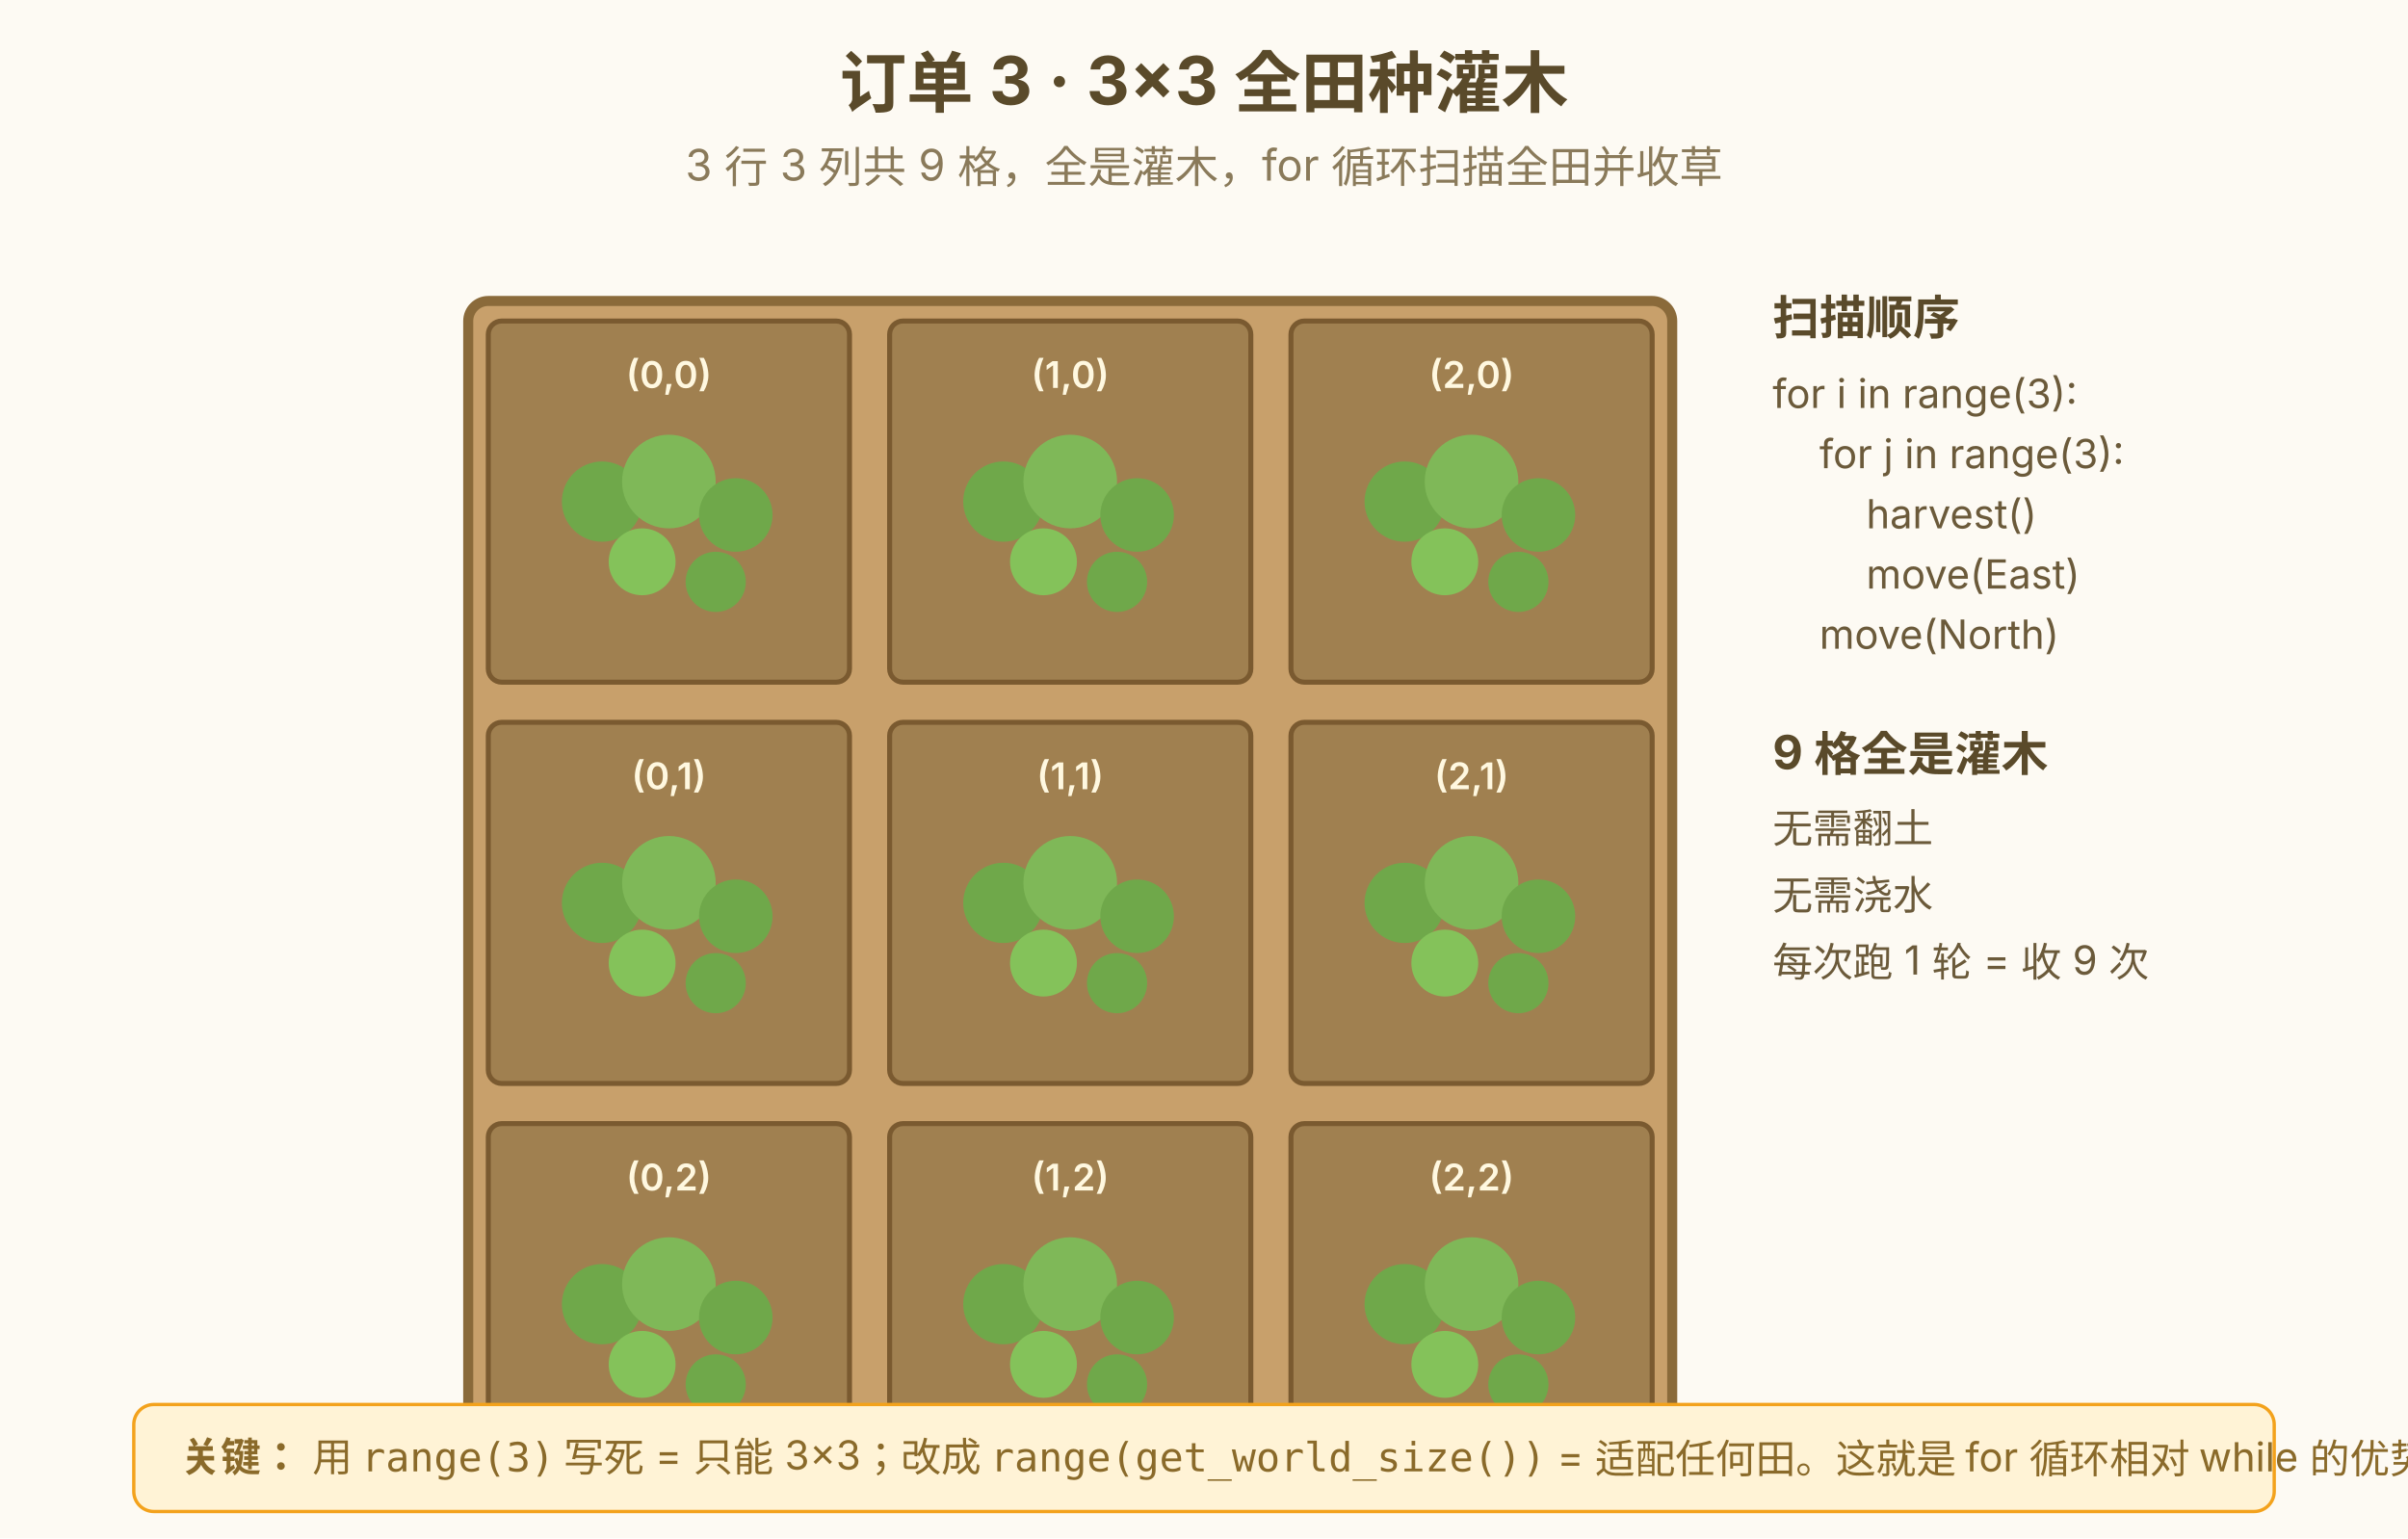
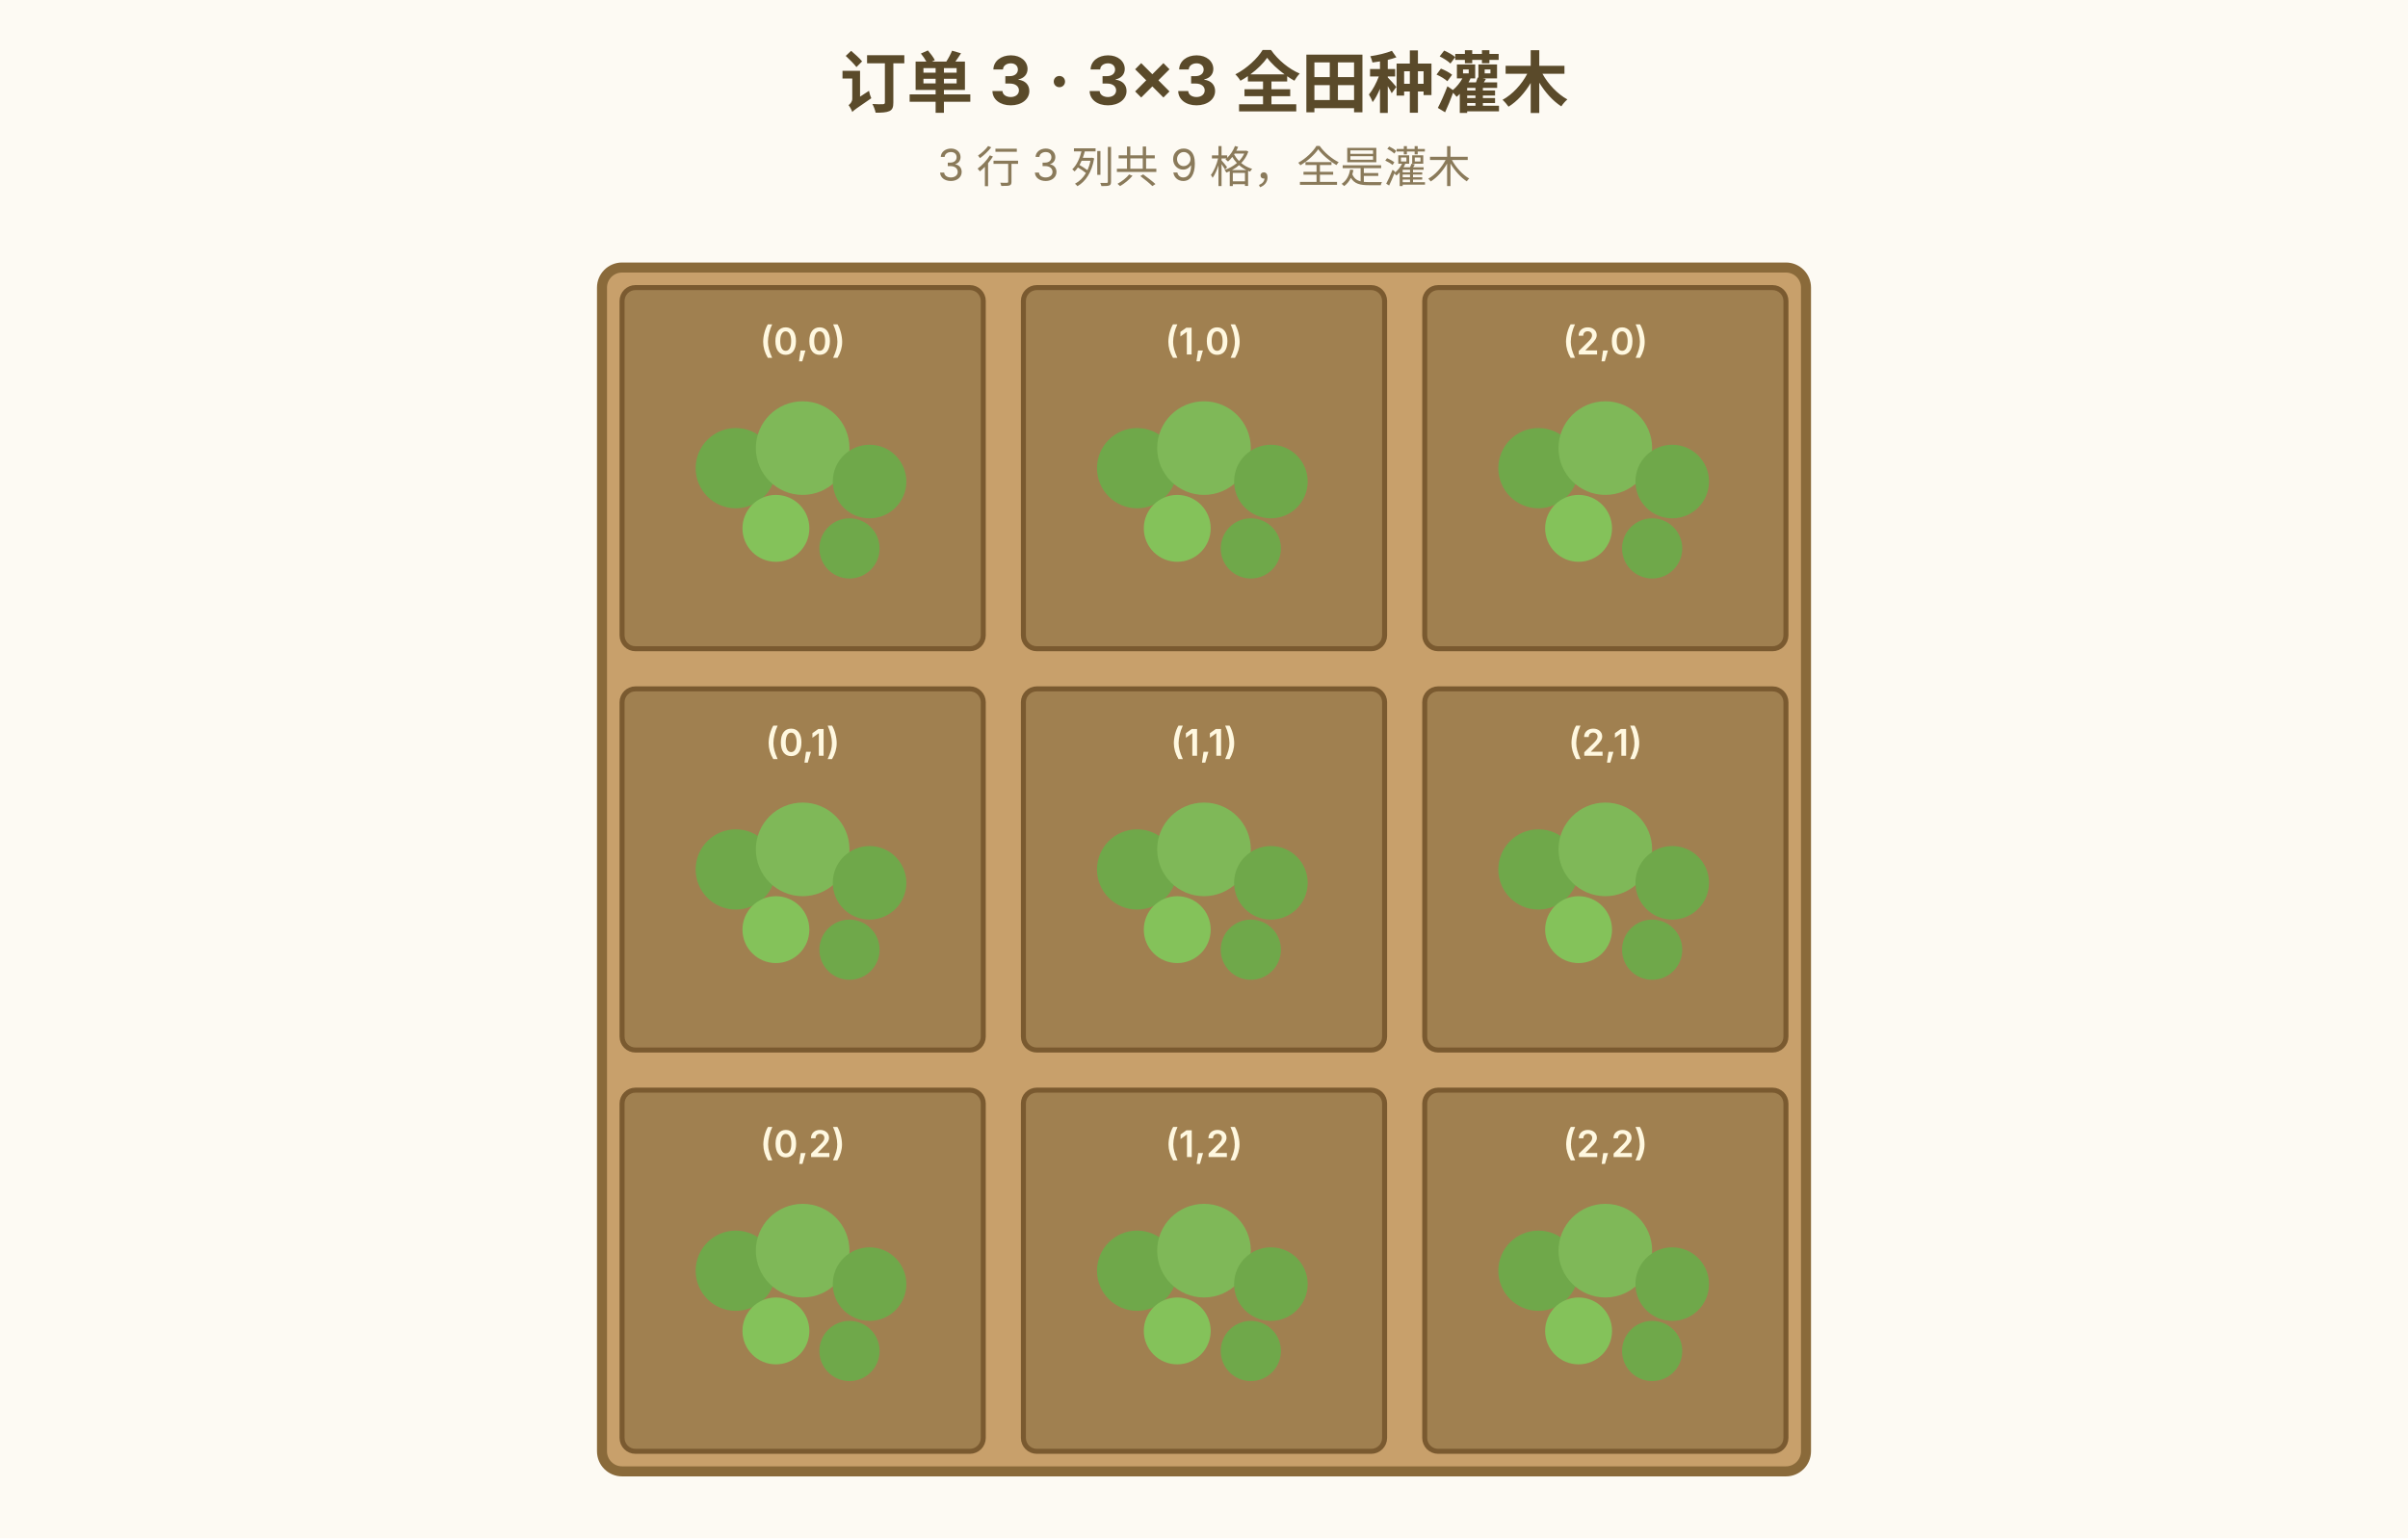
<svg xmlns="http://www.w3.org/2000/svg" viewBox="0 0 720 460" font-family="-apple-system, 'PingFang SC', 'Hiragino Sans GB', sans-serif">
  <rect width="720" height="460" fill="#fdfaf3" />
  <text x="360" y="32" text-anchor="middle" font-size="20" font-weight="700" fill="#5a4a2a">订单 3 · 3×3 全田种灌木</text>
-   <text x="360" y="54" text-anchor="middle" font-size="13" fill="#8a7a5a">3 行 3 列共 9 格，全是灌木，for 循环扫描全田并收草</text>
-   <g transform="translate(140,90)">
+   <text x="360" y="54" text-anchor="middle" font-size="13" fill="#8a7a5a">3 行 3 列共 9 格，全是灌木</text>
+   <g transform="translate(180,80)">
    <rect x="0" y="0" width="360" height="360" fill="#c8a06b" stroke="#8a6a3a" stroke-width="3" rx="6" />
    <g transform="translate(0,0)">
      <rect x="6" y="6" width="108" height="108" fill="#a08050" stroke="#7a5a30" stroke-width="1.5" rx="4" />
      <text x="60" y="26" text-anchor="middle" font-size="11" fill="#fff8e0" font-weight="600">(0,0)</text>
      <circle cx="40" cy="60" r="12" fill="#6fa84a" />
      <circle cx="60" cy="54" r="14" fill="#7fb858" />
      <circle cx="80" cy="64" r="11" fill="#6fa84a" />
      <circle cx="52" cy="78" r="10" fill="#84c25a" />
      <circle cx="74" cy="84" r="9" fill="#6fa84a" />
    </g>
    <g transform="translate(120,0)">
      <rect x="6" y="6" width="108" height="108" fill="#a08050" stroke="#7a5a30" stroke-width="1.5" rx="4" />
      <text x="60" y="26" text-anchor="middle" font-size="11" fill="#fff8e0" font-weight="600">(1,0)</text>
      <circle cx="40" cy="60" r="12" fill="#6fa84a" />
      <circle cx="60" cy="54" r="14" fill="#7fb858" />
      <circle cx="80" cy="64" r="11" fill="#6fa84a" />
      <circle cx="52" cy="78" r="10" fill="#84c25a" />
      <circle cx="74" cy="84" r="9" fill="#6fa84a" />
    </g>
    <g transform="translate(240,0)">
      <rect x="6" y="6" width="108" height="108" fill="#a08050" stroke="#7a5a30" stroke-width="1.5" rx="4" />
      <text x="60" y="26" text-anchor="middle" font-size="11" fill="#fff8e0" font-weight="600">(2,0)</text>
      <circle cx="40" cy="60" r="12" fill="#6fa84a" />
      <circle cx="60" cy="54" r="14" fill="#7fb858" />
      <circle cx="80" cy="64" r="11" fill="#6fa84a" />
      <circle cx="52" cy="78" r="10" fill="#84c25a" />
      <circle cx="74" cy="84" r="9" fill="#6fa84a" />
    </g>
    <g transform="translate(0,120)">
      <rect x="6" y="6" width="108" height="108" fill="#a08050" stroke="#7a5a30" stroke-width="1.5" rx="4" />
      <text x="60" y="26" text-anchor="middle" font-size="11" fill="#fff8e0" font-weight="600">(0,1)</text>
      <circle cx="40" cy="60" r="12" fill="#6fa84a" />
      <circle cx="60" cy="54" r="14" fill="#7fb858" />
      <circle cx="80" cy="64" r="11" fill="#6fa84a" />
      <circle cx="52" cy="78" r="10" fill="#84c25a" />
      <circle cx="74" cy="84" r="9" fill="#6fa84a" />
    </g>
    <g transform="translate(120,120)">
      <rect x="6" y="6" width="108" height="108" fill="#a08050" stroke="#7a5a30" stroke-width="1.5" rx="4" />
      <text x="60" y="26" text-anchor="middle" font-size="11" fill="#fff8e0" font-weight="600">(1,1)</text>
      <circle cx="40" cy="60" r="12" fill="#6fa84a" />
      <circle cx="60" cy="54" r="14" fill="#7fb858" />
      <circle cx="80" cy="64" r="11" fill="#6fa84a" />
      <circle cx="52" cy="78" r="10" fill="#84c25a" />
      <circle cx="74" cy="84" r="9" fill="#6fa84a" />
    </g>
    <g transform="translate(240,120)">
      <rect x="6" y="6" width="108" height="108" fill="#a08050" stroke="#7a5a30" stroke-width="1.5" rx="4" />
      <text x="60" y="26" text-anchor="middle" font-size="11" fill="#fff8e0" font-weight="600">(2,1)</text>
      <circle cx="40" cy="60" r="12" fill="#6fa84a" />
      <circle cx="60" cy="54" r="14" fill="#7fb858" />
      <circle cx="80" cy="64" r="11" fill="#6fa84a" />
      <circle cx="52" cy="78" r="10" fill="#84c25a" />
      <circle cx="74" cy="84" r="9" fill="#6fa84a" />
    </g>
    <g transform="translate(0,240)">
      <rect x="6" y="6" width="108" height="108" fill="#a08050" stroke="#7a5a30" stroke-width="1.5" rx="4" />
      <text x="60" y="26" text-anchor="middle" font-size="11" fill="#fff8e0" font-weight="600">(0,2)</text>
      <circle cx="40" cy="60" r="12" fill="#6fa84a" />
      <circle cx="60" cy="54" r="14" fill="#7fb858" />
      <circle cx="80" cy="64" r="11" fill="#6fa84a" />
      <circle cx="52" cy="78" r="10" fill="#84c25a" />
      <circle cx="74" cy="84" r="9" fill="#6fa84a" />
    </g>
    <g transform="translate(120,240)">
      <rect x="6" y="6" width="108" height="108" fill="#a08050" stroke="#7a5a30" stroke-width="1.5" rx="4" />
      <text x="60" y="26" text-anchor="middle" font-size="11" fill="#fff8e0" font-weight="600">(1,2)</text>
      <circle cx="40" cy="60" r="12" fill="#6fa84a" />
      <circle cx="60" cy="54" r="14" fill="#7fb858" />
      <circle cx="80" cy="64" r="11" fill="#6fa84a" />
      <circle cx="52" cy="78" r="10" fill="#84c25a" />
      <circle cx="74" cy="84" r="9" fill="#6fa84a" />
    </g>
    <g transform="translate(240,240)">
      <rect x="6" y="6" width="108" height="108" fill="#a08050" stroke="#7a5a30" stroke-width="1.5" rx="4" />
      <text x="60" y="26" text-anchor="middle" font-size="11" fill="#fff8e0" font-weight="600">(2,2)</text>
      <circle cx="40" cy="60" r="12" fill="#6fa84a" />
      <circle cx="60" cy="54" r="14" fill="#7fb858" />
      <circle cx="80" cy="64" r="11" fill="#6fa84a" />
      <circle cx="52" cy="78" r="10" fill="#84c25a" />
      <circle cx="74" cy="84" r="9" fill="#6fa84a" />
    </g>
  </g>
-   <g transform="translate(530,100)">
-     <text x="0" y="0" font-size="14" font-weight="700" fill="#5a4a2a">扫描顺序</text>
-     <text x="0" y="22" font-size="12" fill="#6b5a3a">for i in range(3):</text>
-     <text x="14" y="40" font-size="12" fill="#6b5a3a">for j in range(3):</text>
-     <text x="28" y="58" font-size="12" fill="#6b5a3a">harvest()</text>
-     <text x="28" y="76" font-size="12" fill="#6b5a3a">move(East)</text>
-     <text x="14" y="94" font-size="12" fill="#6b5a3a">move(North)</text>
-     <text x="0" y="130" font-size="14" font-weight="700" fill="#5a4a2a">9 格全是灌木</text>
-     <text x="0" y="152" font-size="12" fill="#6b5a3a">无需翻土</text>
-     <text x="0" y="172" font-size="12" fill="#6b5a3a">无需浇水</text>
-     <text x="0" y="192" font-size="12" fill="#6b5a3a">每次跑 1 轮 = 收 9 次</text>
-   </g>
-   <g transform="translate(40,420)">
-     <rect x="0" y="0" width="640" height="32" fill="#fff3d6" stroke="#F3A21C" stroke-width="1" rx="6" />
-     <text x="14" y="20" font-size="12" fill="#8a6a2a">
-       <tspan font-weight="700">关键：</tspan>
-       <tspan>用 <tspan font-family="ui-monospace, Menlo, monospace">range(3)</tspan> 写死 = 只能 3×3；改成 <tspan font-family="ui-monospace, Menlo, monospace">range(get_world_size())</tspan> = 适配任何田。这就是 for 循环相对 while 的优势。</tspan>
-     </text>
-   </g>
</svg>
